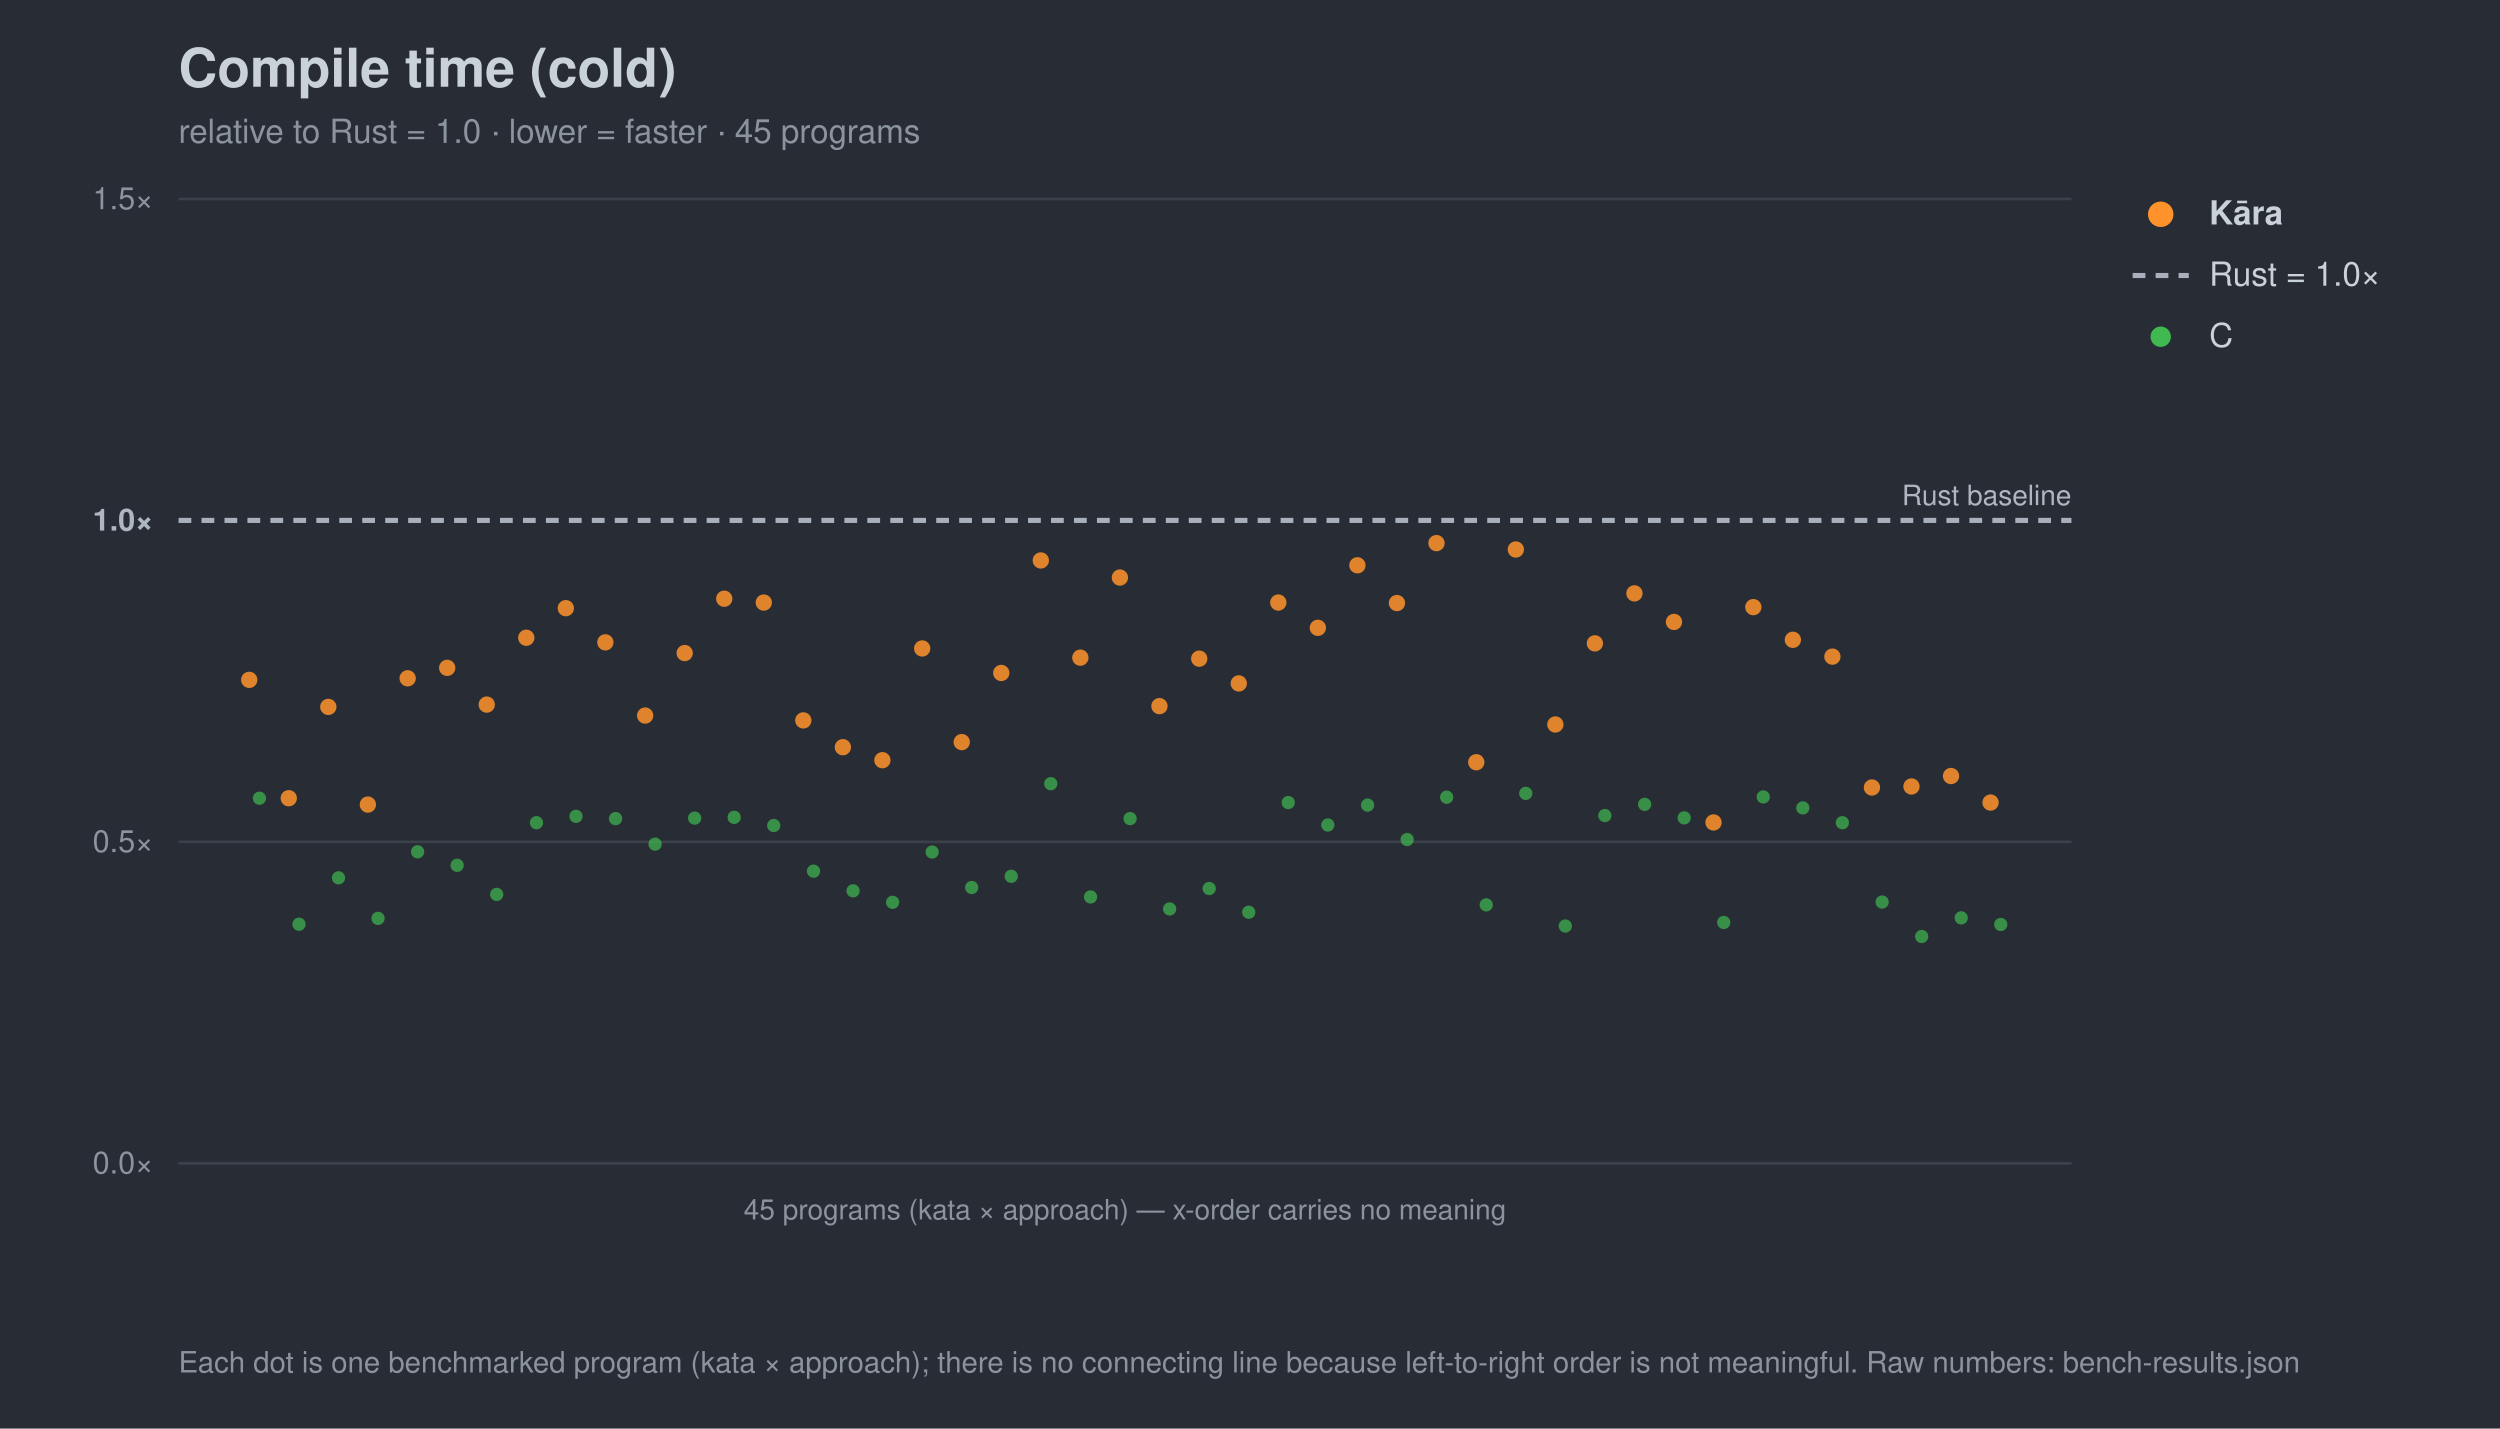
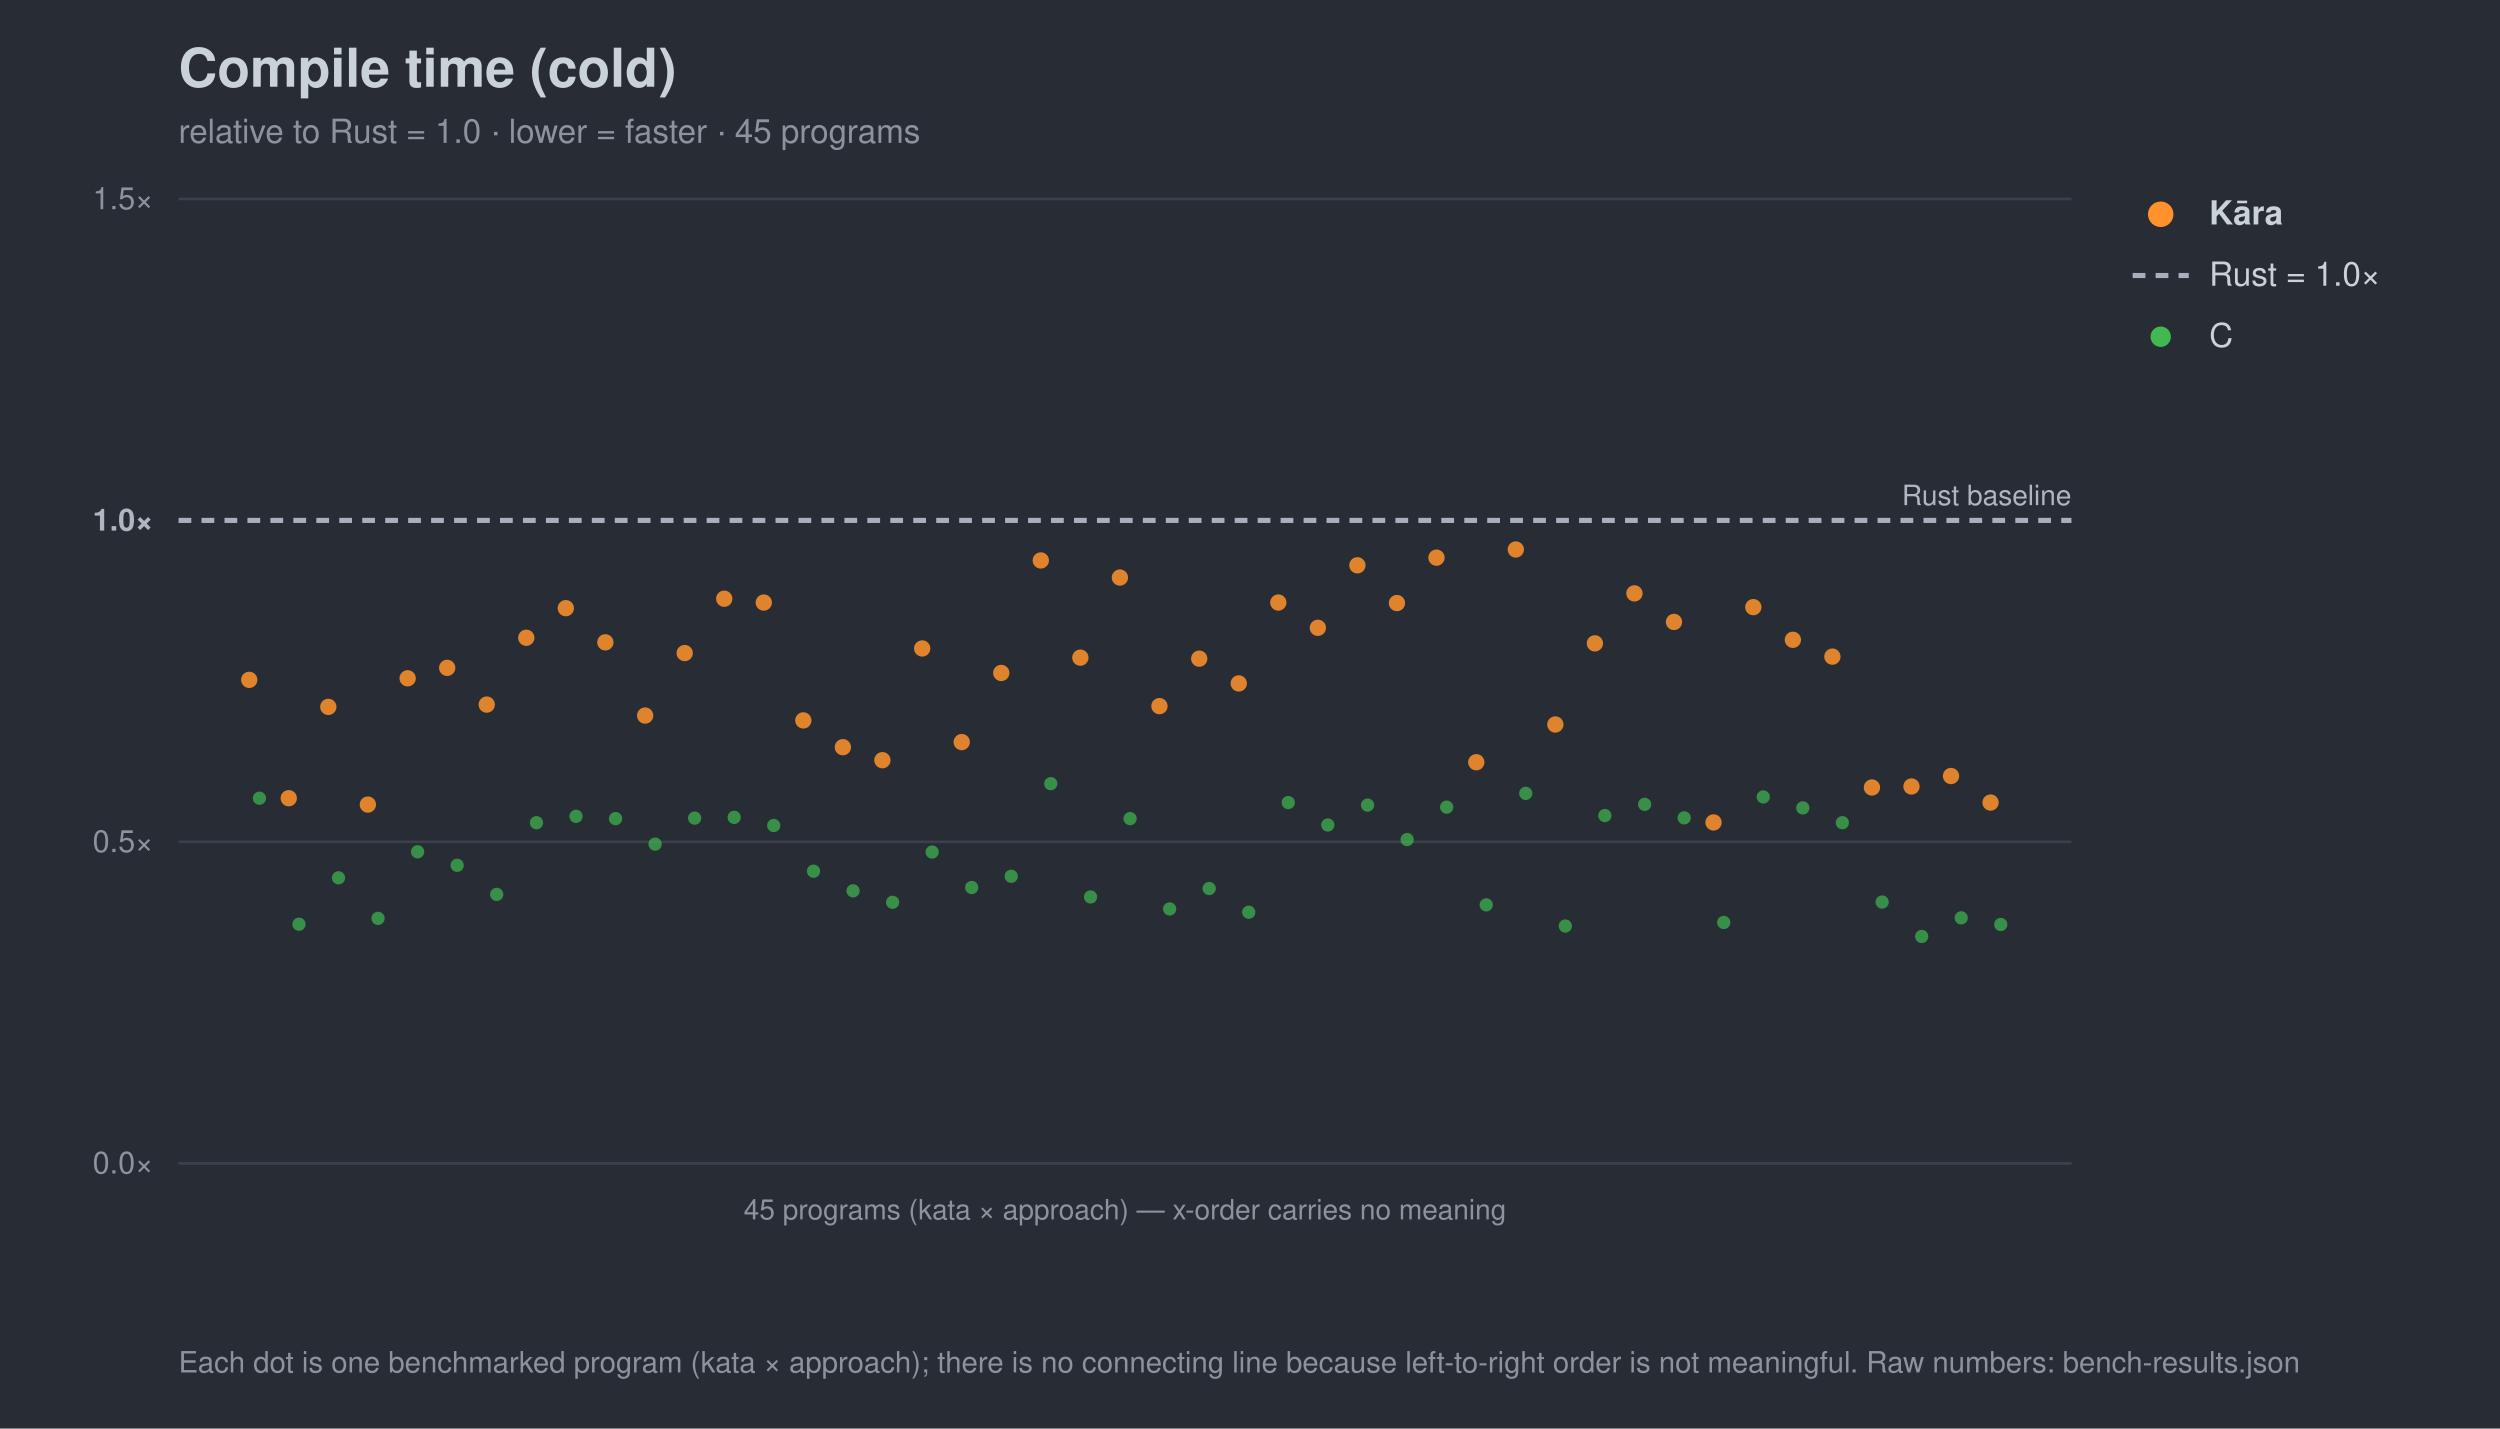
<svg xmlns="http://www.w3.org/2000/svg" width="980" height="560" viewBox="0 0 980 560" font-family="-apple-system,Segoe UI,Helvetica,Arial,sans-serif">
  <rect width="980" height="560" fill="#282c34" />
  <text x="70" y="34" font-size="21" font-weight="700" fill="#c9d1d9">Compile time (cold)</text>
  <text x="70" y="56" font-size="13" fill="#8b949e">relative to Rust = 1.0 · lower = faster · 45 programs</text>
  <line x1="70" y1="456.0" x2="812" y2="456.0" stroke="#3b414b" stroke-width="1" />
  <text x="60" y="460.0" font-size="12" text-anchor="end" fill="#8b949e">0.0×</text>
  <line x1="70" y1="330.0" x2="812" y2="330.0" stroke="#3b414b" stroke-width="1" />
  <text x="60" y="334.0" font-size="12" text-anchor="end" fill="#8b949e">0.5×</text>
  <line x1="70" y1="204.0" x2="812" y2="204.0" stroke="#a7b0bc" stroke-width="2" stroke-dasharray="5 4" />
  <text x="60" y="208.0" font-size="12" text-anchor="end" fill="#aeb6c0" font-weight="700">1.0×</text>
  <line x1="70" y1="78.0" x2="812" y2="78.0" stroke="#3b414b" stroke-width="1" />
  <text x="60" y="82.0" font-size="12" text-anchor="end" fill="#8b949e">1.5×</text>
  <text x="812" y="198.0" font-size="11" text-anchor="end" fill="#aeb6c0">Rust baseline</text>
  <line x1="70" y1="456" x2="812" y2="456" stroke="#3b414b" />
  <text x="441.0" y="478" font-size="11" text-anchor="middle" fill="#8b949e">45 programs (kata × approach) — x-order carries no meaning</text>
  <circle cx="101.7" cy="312.9" r="2.6" fill="#3fb950" opacity="0.7" />
  <circle cx="117.2" cy="362.3" r="2.6" fill="#3fb950" opacity="0.7" />
  <circle cx="132.7" cy="344.1" r="2.6" fill="#3fb950" opacity="0.7" />
  <circle cx="148.2" cy="360.0" r="2.6" fill="#3fb950" opacity="0.7" />
  <circle cx="163.7" cy="333.9" r="2.6" fill="#3fb950" opacity="0.7" />
  <circle cx="179.2" cy="339.2" r="2.6" fill="#3fb950" opacity="0.7" />
  <circle cx="194.7" cy="350.6" r="2.6" fill="#3fb950" opacity="0.7" />
  <circle cx="210.3" cy="322.5" r="2.6" fill="#3fb950" opacity="0.7" />
  <circle cx="225.8" cy="320.0" r="2.6" fill="#3fb950" opacity="0.7" />
  <circle cx="241.3" cy="320.9" r="2.6" fill="#3fb950" opacity="0.7" />
  <circle cx="256.8" cy="330.9" r="2.6" fill="#3fb950" opacity="0.7" />
  <circle cx="272.3" cy="320.7" r="2.6" fill="#3fb950" opacity="0.7" />
  <circle cx="287.8" cy="320.4" r="2.6" fill="#3fb950" opacity="0.7" />
  <circle cx="303.3" cy="323.6" r="2.6" fill="#3fb950" opacity="0.7" />
  <circle cx="318.9" cy="341.5" r="2.6" fill="#3fb950" opacity="0.7" />
  <circle cx="334.4" cy="349.2" r="2.6" fill="#3fb950" opacity="0.7" />
  <circle cx="349.9" cy="353.7" r="2.6" fill="#3fb950" opacity="0.7" />
  <circle cx="365.4" cy="334.0" r="2.6" fill="#3fb950" opacity="0.7" />
  <circle cx="380.9" cy="347.9" r="2.6" fill="#3fb950" opacity="0.7" />
  <circle cx="396.4" cy="343.5" r="2.6" fill="#3fb950" opacity="0.7" />
  <circle cx="411.9" cy="307.2" r="2.6" fill="#3fb950" opacity="0.7" />
  <circle cx="427.5" cy="351.6" r="2.6" fill="#3fb950" opacity="0.7" />
  <circle cx="443.0" cy="320.9" r="2.6" fill="#3fb950" opacity="0.7" />
  <circle cx="458.5" cy="356.3" r="2.6" fill="#3fb950" opacity="0.7" />
  <circle cx="474.0" cy="348.3" r="2.6" fill="#3fb950" opacity="0.7" />
  <circle cx="489.5" cy="357.6" r="2.6" fill="#3fb950" opacity="0.7" />
  <circle cx="505.0" cy="314.6" r="2.6" fill="#3fb950" opacity="0.7" />
  <circle cx="520.5" cy="323.4" r="2.6" fill="#3fb950" opacity="0.7" />
  <circle cx="536.1" cy="315.6" r="2.6" fill="#3fb950" opacity="0.7" />
  <circle cx="551.6" cy="329.1" r="2.6" fill="#3fb950" opacity="0.7" />
-   <circle cx="567.1" cy="312.5" r="2.6" fill="#3fb950" opacity="0.7" />
+   <circle cx="567.1" cy="316.4" r="2.6" fill="#3fb950" opacity="0.7" />
  <circle cx="582.6" cy="354.7" r="2.6" fill="#3fb950" opacity="0.7" />
  <circle cx="598.1" cy="311.0" r="2.6" fill="#3fb950" opacity="0.7" />
  <circle cx="613.6" cy="363.0" r="2.6" fill="#3fb950" opacity="0.7" />
  <circle cx="629.1" cy="319.7" r="2.6" fill="#3fb950" opacity="0.7" />
  <circle cx="644.7" cy="315.3" r="2.6" fill="#3fb950" opacity="0.7" />
  <circle cx="660.2" cy="320.6" r="2.6" fill="#3fb950" opacity="0.7" />
  <circle cx="675.7" cy="361.6" r="2.6" fill="#3fb950" opacity="0.7" />
  <circle cx="691.2" cy="312.4" r="2.6" fill="#3fb950" opacity="0.7" />
  <circle cx="706.7" cy="316.7" r="2.6" fill="#3fb950" opacity="0.7" />
  <circle cx="722.2" cy="322.5" r="2.6" fill="#3fb950" opacity="0.7" />
  <circle cx="737.8" cy="353.6" r="2.6" fill="#3fb950" opacity="0.7" />
  <circle cx="753.3" cy="367.1" r="2.6" fill="#3fb950" opacity="0.7" />
  <circle cx="768.8" cy="359.8" r="2.6" fill="#3fb950" opacity="0.7" />
  <circle cx="784.3" cy="362.4" r="2.6" fill="#3fb950" opacity="0.7" />
  <circle cx="97.7" cy="266.5" r="3.2" fill="#ff922b" opacity="0.85" />
  <circle cx="113.2" cy="312.9" r="3.2" fill="#ff922b" opacity="0.85" />
  <circle cx="128.7" cy="277.1" r="3.2" fill="#ff922b" opacity="0.85" />
  <circle cx="144.2" cy="315.4" r="3.2" fill="#ff922b" opacity="0.85" />
  <circle cx="159.8" cy="265.9" r="3.2" fill="#ff922b" opacity="0.85" />
  <circle cx="175.3" cy="261.8" r="3.2" fill="#ff922b" opacity="0.85" />
  <circle cx="190.8" cy="276.2" r="3.2" fill="#ff922b" opacity="0.85" />
  <circle cx="206.3" cy="250.0" r="3.2" fill="#ff922b" opacity="0.85" />
  <circle cx="221.8" cy="238.4" r="3.2" fill="#ff922b" opacity="0.85" />
  <circle cx="237.3" cy="251.8" r="3.2" fill="#ff922b" opacity="0.85" />
  <circle cx="252.9" cy="280.5" r="3.2" fill="#ff922b" opacity="0.85" />
  <circle cx="268.4" cy="256.0" r="3.2" fill="#ff922b" opacity="0.85" />
  <circle cx="283.9" cy="234.7" r="3.2" fill="#ff922b" opacity="0.85" />
  <circle cx="299.4" cy="236.2" r="3.2" fill="#ff922b" opacity="0.85" />
  <circle cx="314.9" cy="282.4" r="3.2" fill="#ff922b" opacity="0.85" />
  <circle cx="330.4" cy="292.9" r="3.2" fill="#ff922b" opacity="0.85" />
  <circle cx="345.9" cy="298.0" r="3.2" fill="#ff922b" opacity="0.85" />
  <circle cx="361.5" cy="254.2" r="3.2" fill="#ff922b" opacity="0.85" />
  <circle cx="377.0" cy="290.9" r="3.2" fill="#ff922b" opacity="0.85" />
  <circle cx="392.5" cy="263.8" r="3.2" fill="#ff922b" opacity="0.85" />
  <circle cx="408.0" cy="219.7" r="3.2" fill="#ff922b" opacity="0.85" />
  <circle cx="423.5" cy="257.8" r="3.2" fill="#ff922b" opacity="0.85" />
  <circle cx="439.0" cy="226.4" r="3.2" fill="#ff922b" opacity="0.85" />
  <circle cx="454.5" cy="276.8" r="3.2" fill="#ff922b" opacity="0.85" />
  <circle cx="470.1" cy="258.2" r="3.2" fill="#ff922b" opacity="0.85" />
  <circle cx="485.6" cy="267.9" r="3.2" fill="#ff922b" opacity="0.85" />
  <circle cx="501.1" cy="236.2" r="3.2" fill="#ff922b" opacity="0.85" />
  <circle cx="516.6" cy="246.1" r="3.2" fill="#ff922b" opacity="0.85" />
  <circle cx="532.1" cy="221.6" r="3.2" fill="#ff922b" opacity="0.85" />
  <circle cx="547.6" cy="236.4" r="3.2" fill="#ff922b" opacity="0.85" />
-   <circle cx="563.1" cy="212.9" r="3.2" fill="#ff922b" opacity="0.85" />
+   <circle cx="563.1" cy="218.6" r="3.2" fill="#ff922b" opacity="0.85" />
  <circle cx="578.7" cy="298.8" r="3.2" fill="#ff922b" opacity="0.85" />
  <circle cx="594.2" cy="215.4" r="3.2" fill="#ff922b" opacity="0.85" />
  <circle cx="609.7" cy="284.0" r="3.2" fill="#ff922b" opacity="0.85" />
  <circle cx="625.2" cy="252.2" r="3.2" fill="#ff922b" opacity="0.85" />
  <circle cx="640.7" cy="232.6" r="3.2" fill="#ff922b" opacity="0.85" />
  <circle cx="656.2" cy="243.8" r="3.2" fill="#ff922b" opacity="0.85" />
  <circle cx="671.7" cy="322.4" r="3.2" fill="#ff922b" opacity="0.85" />
  <circle cx="687.3" cy="238.0" r="3.2" fill="#ff922b" opacity="0.85" />
  <circle cx="702.8" cy="250.8" r="3.2" fill="#ff922b" opacity="0.85" />
  <circle cx="718.3" cy="257.4" r="3.2" fill="#ff922b" opacity="0.85" />
  <circle cx="733.8" cy="308.7" r="3.2" fill="#ff922b" opacity="0.85" />
  <circle cx="749.3" cy="308.3" r="3.2" fill="#ff922b" opacity="0.85" />
  <circle cx="764.8" cy="304.2" r="3.2" fill="#ff922b" opacity="0.85" />
  <circle cx="780.3" cy="314.6" r="3.2" fill="#ff922b" opacity="0.85" />
  <circle cx="847" cy="84" r="5" fill="#ff922b" />
  <text x="866" y="88" font-size="13" fill="#c9d1d9" font-weight="700">Kāra</text>
  <line x1="836" y1="108" x2="858" y2="108" stroke="#a7b0bc" stroke-width="2" stroke-dasharray="5 4" />
  <text x="866" y="112" font-size="13" fill="#c9d1d9" font-weight="400">Rust = 1.0×</text>
  <circle cx="847" cy="132" r="4" fill="#3fb950" />
  <text x="866" y="136" font-size="13" fill="#c9d1d9" font-weight="400">C</text>
  <text x="70" y="538" font-size="11.5" fill="#8b949e">Each dot is one benchmarked program (kata × approach); there is no connecting line because left-to-right order is not meaningful. Raw numbers: bench-results.json</text>
</svg>
